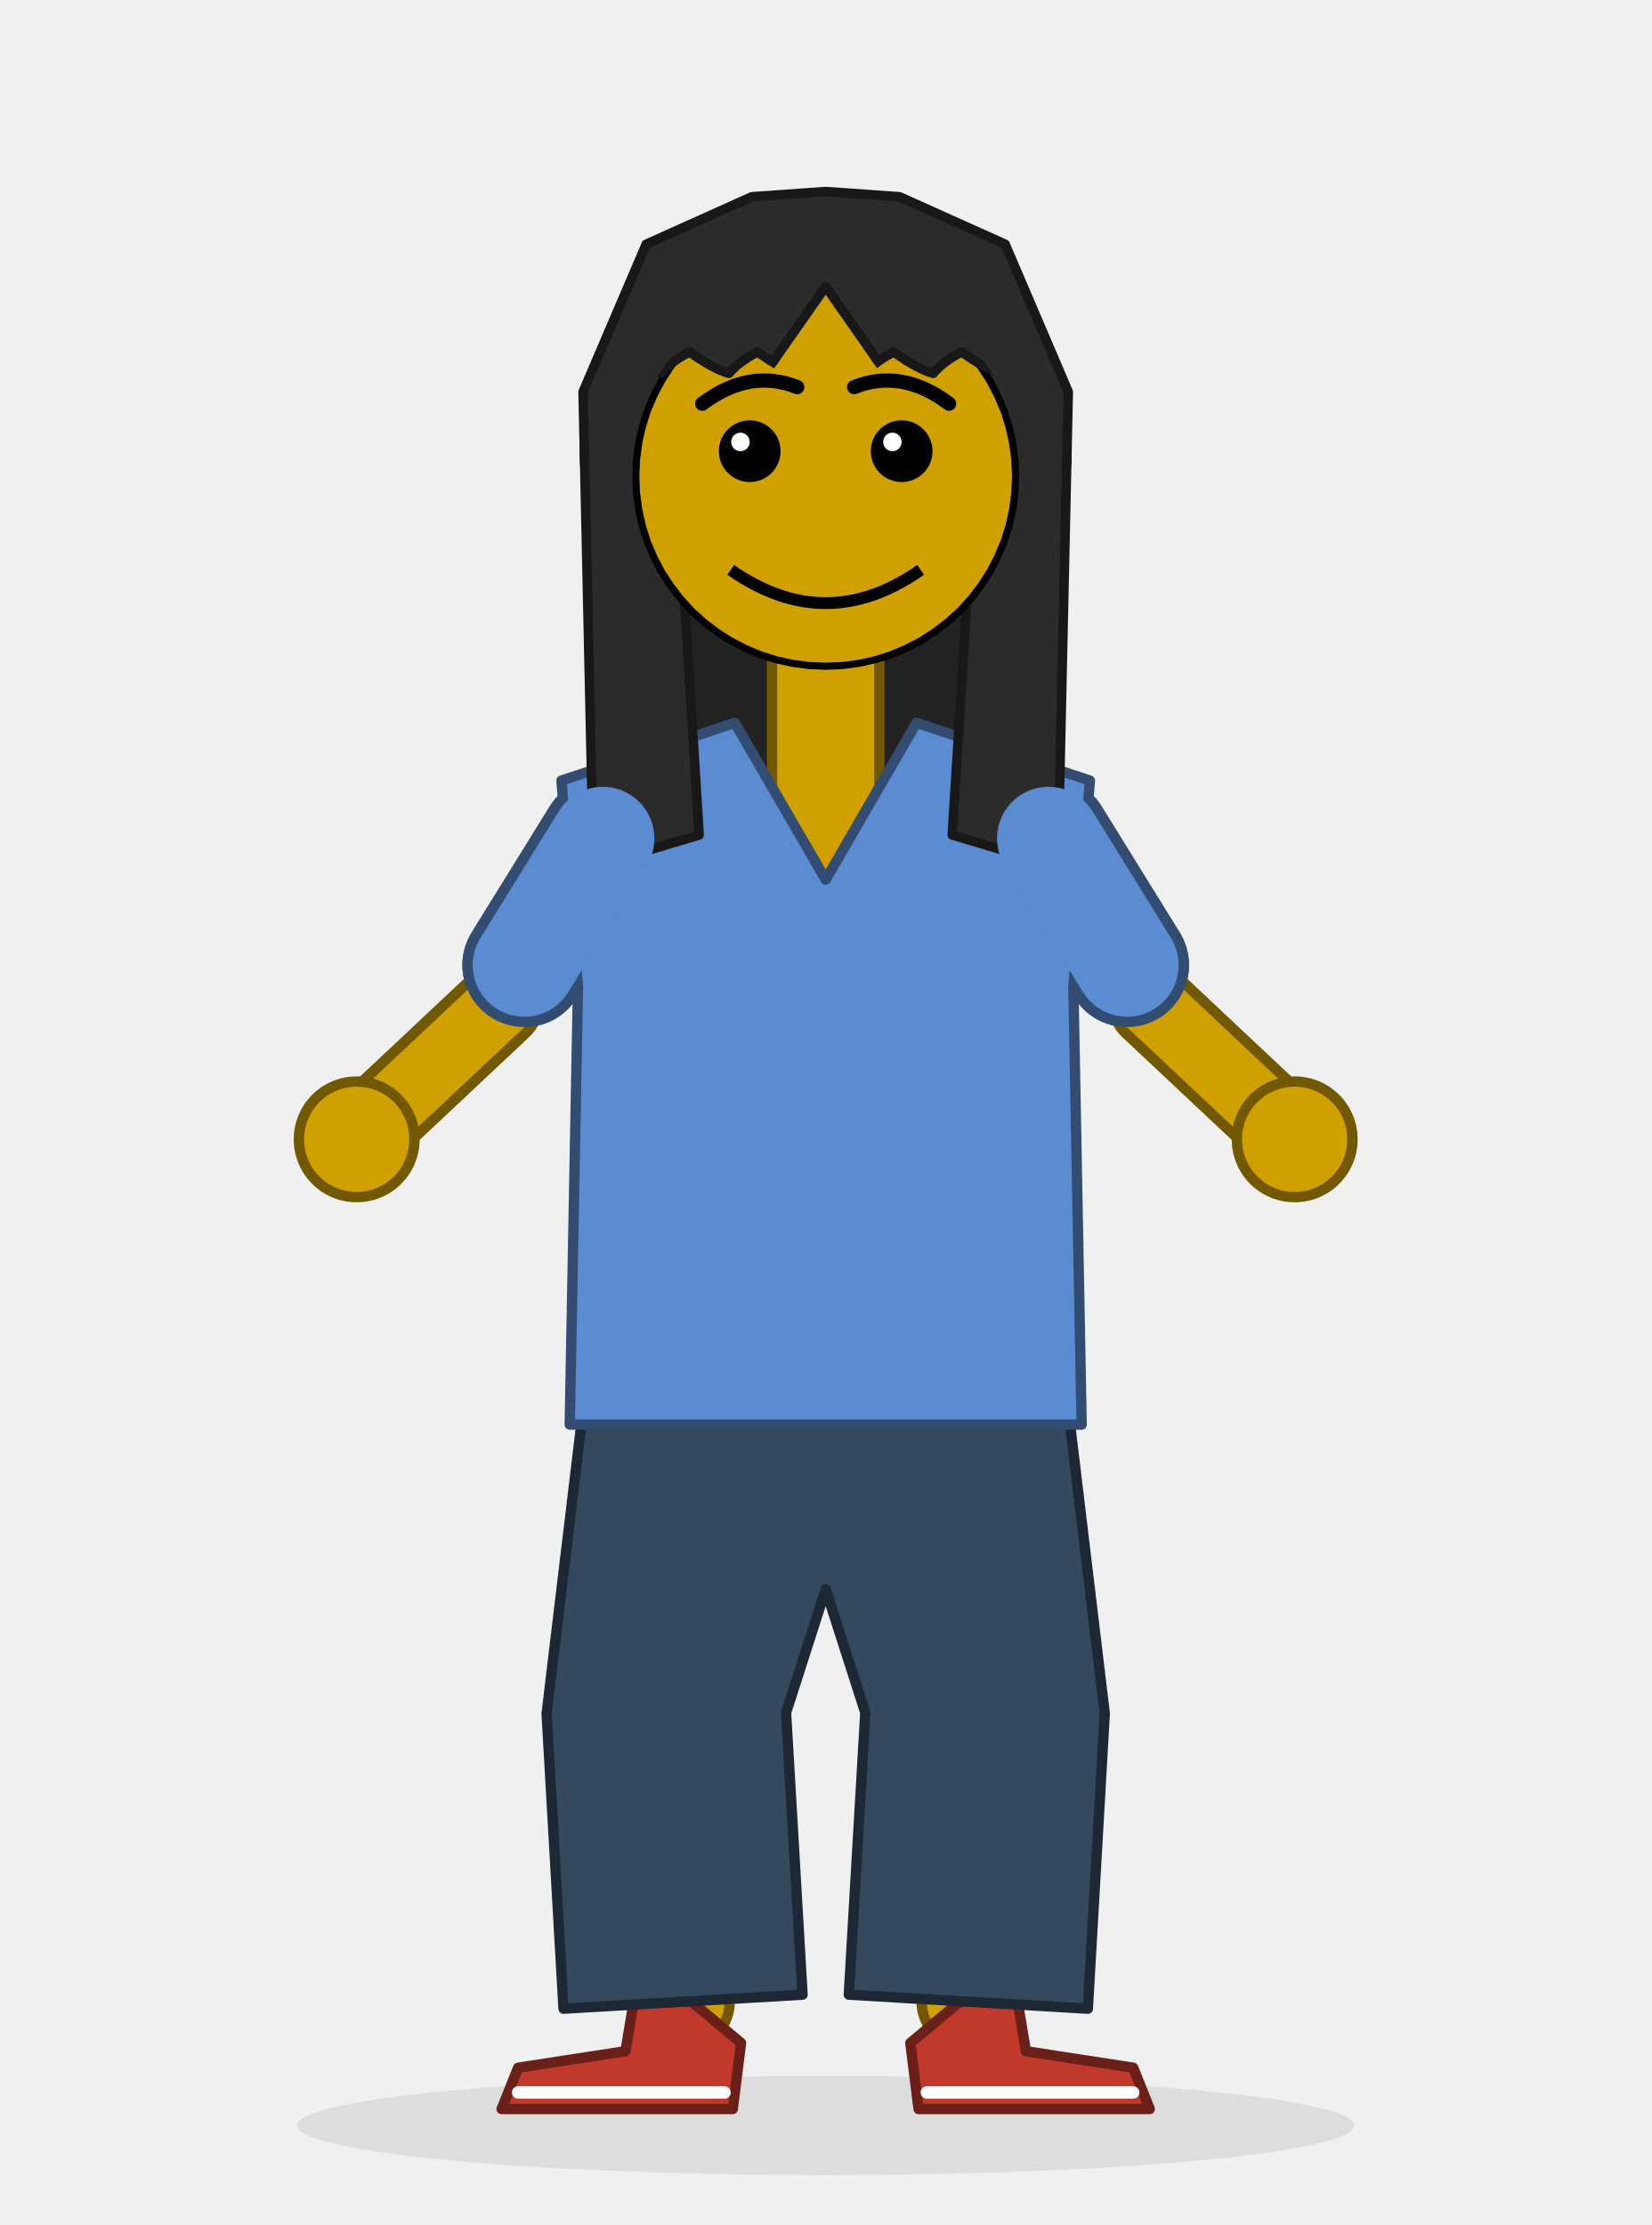
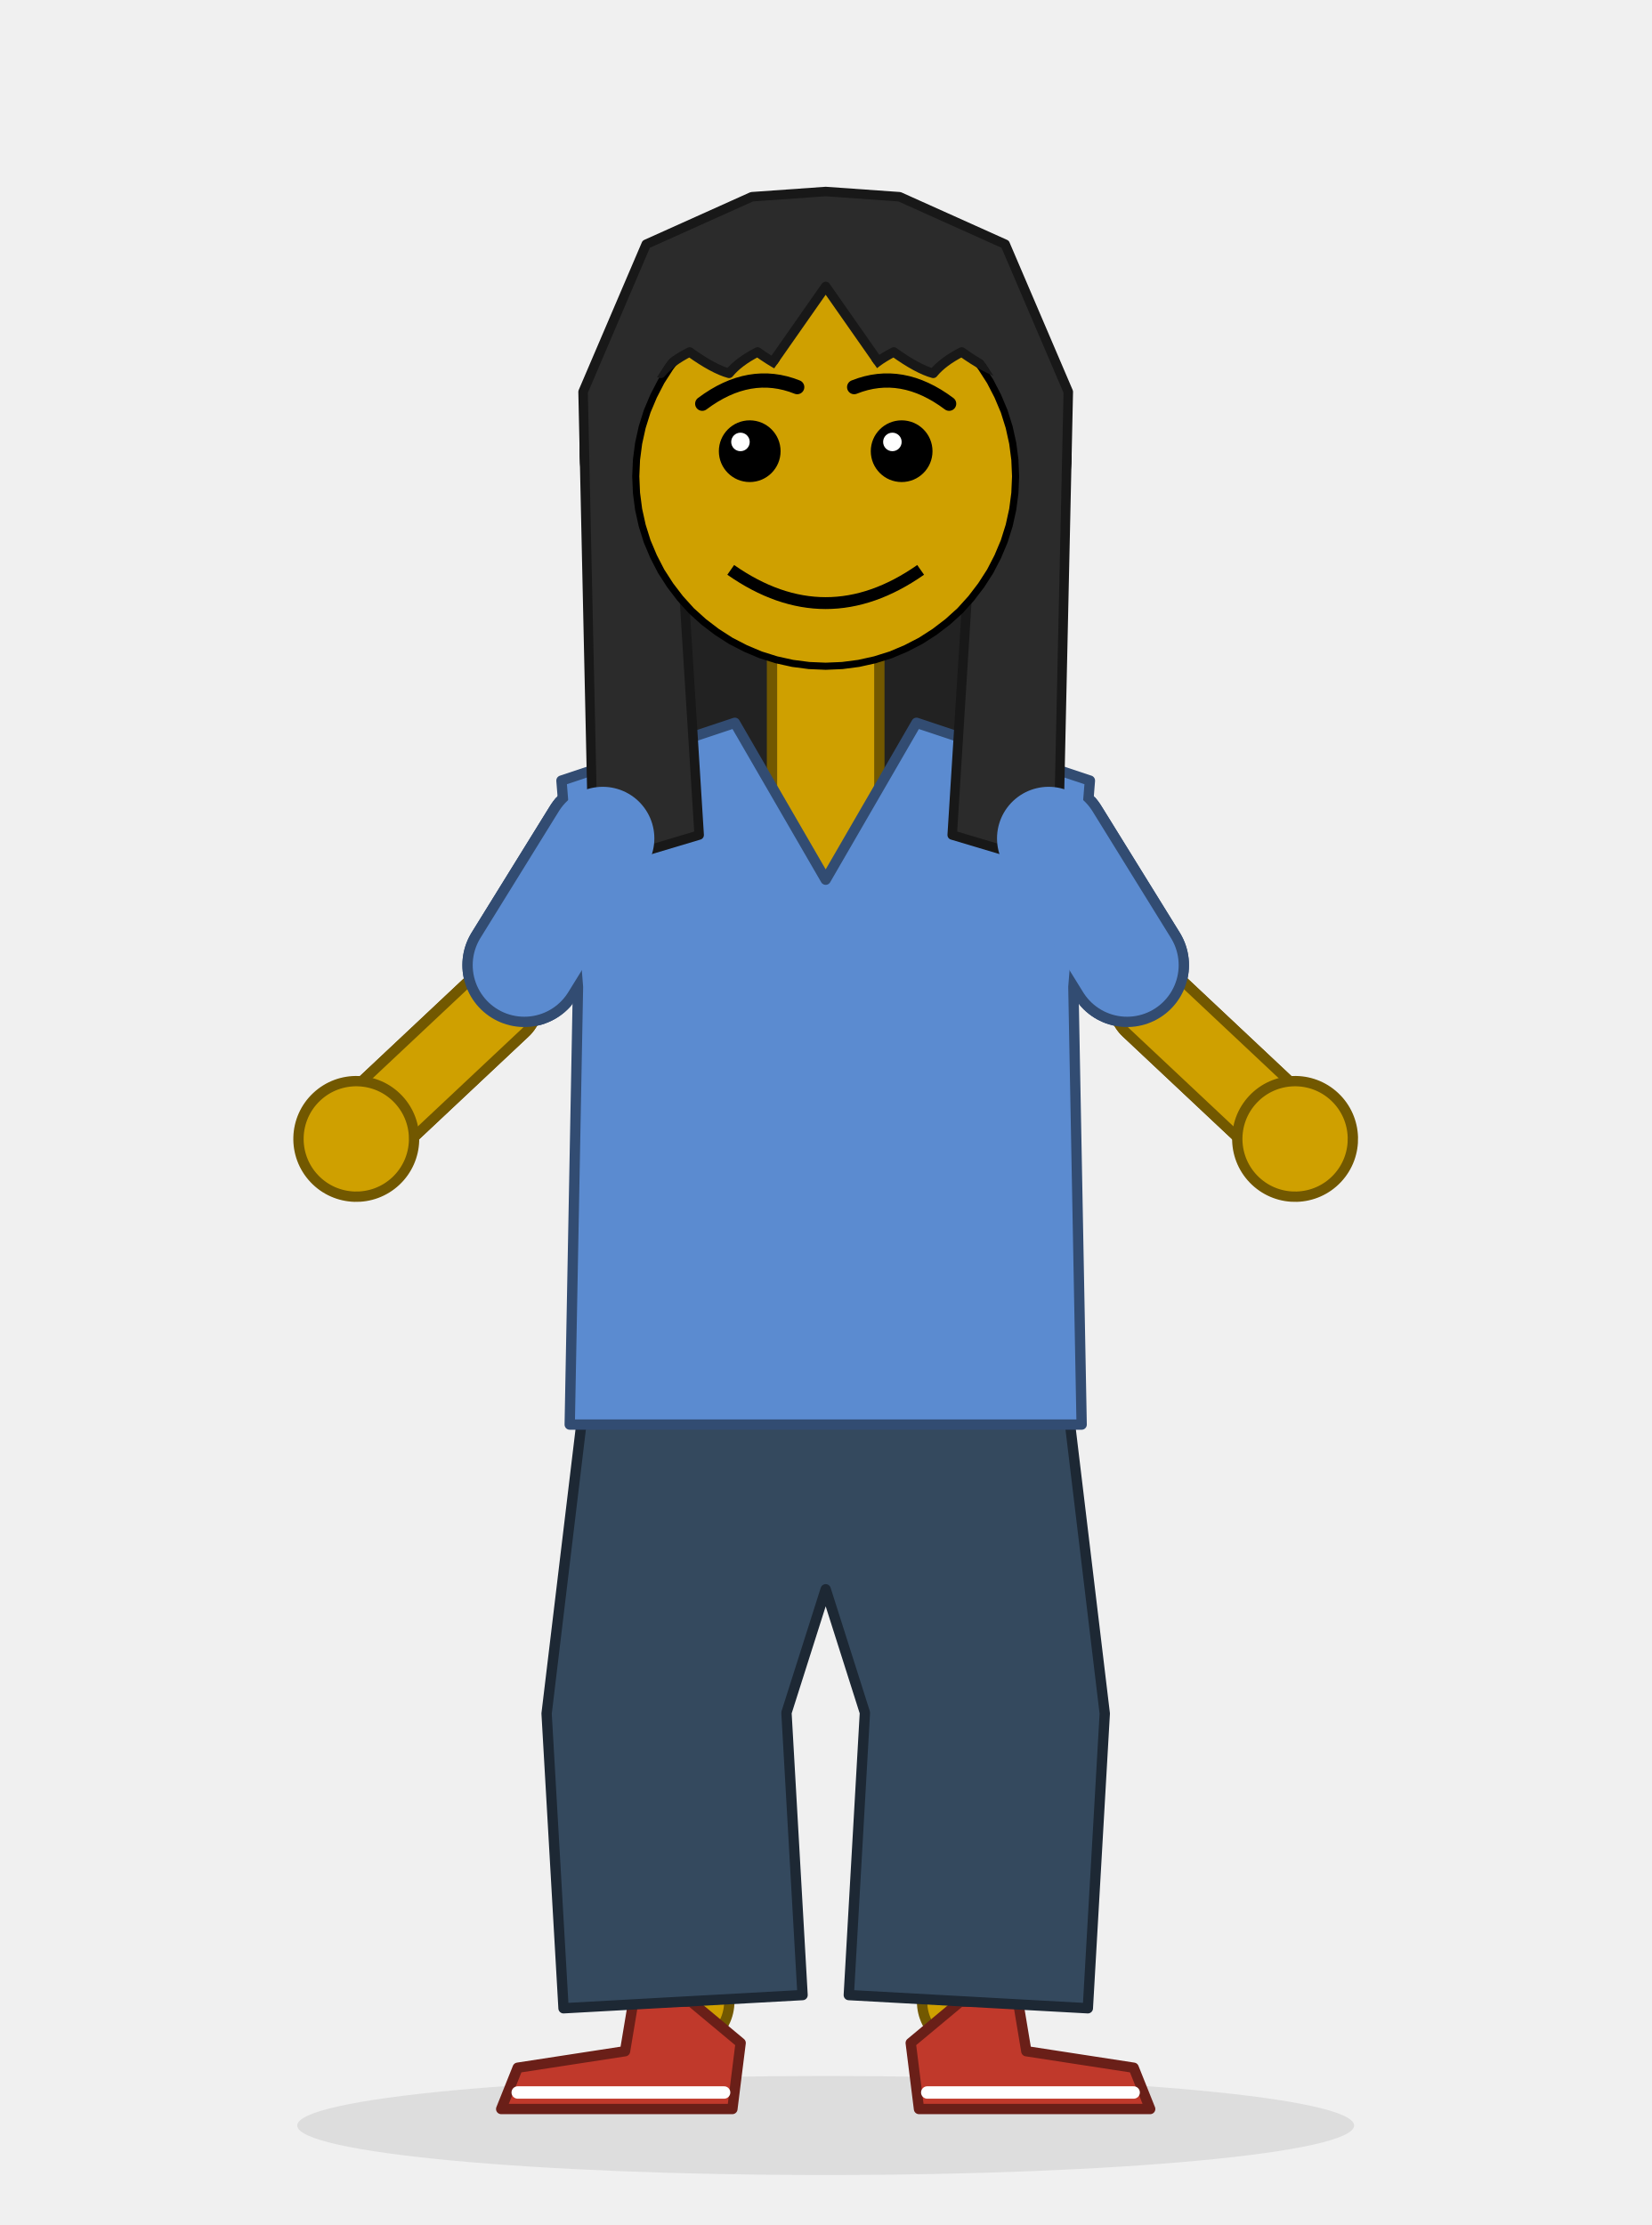
<svg xmlns="http://www.w3.org/2000/svg" id="pic" viewBox="-200 -195 400 538.8" width="400" height="539">
  <defs />
  <g id="figure" transform="translate(0 319.8) scale(1.000) translate(0 -319.8)">
    <ellipse cx="0" cy="319.8" rx="128" ry="12" fill="#000" opacity="0.080" />
    <g data-part="hair">
      <g transform="translate(-57.5 -143.3) scale(0.575)">
        <g transform="">
          <g transform="translate(100 110.6) scale(1.000 1.000) translate(-100 -110.6)">
            <polygon points="2.2,275 -2.2,75 24.4,12.8 68.9,-7.2 100,-9.4 131.1,-7.2 175.6,12.8 202.2,75 197.8,275" fill="#222222" stroke="#131313" stroke-width="3" stroke-linejoin="round" />
          </g>
        </g>
      </g>
    </g>
    <g data-part="pants">
-       <path class="lw-out" style="--lw:25px;--lwl:22.4px" d="M35 150 L38.6 219.9 L34.5 289.8" fill="none" stroke="#725800" stroke-width="25" stroke-linecap="round" stroke-linejoin="round" />
-       <path class="lw-in" style="--lw:20px;--lwl:20px" d="M35 150 L38.6 219.9 L34.5 289.8" fill="none" stroke="#cfa000" stroke-width="20" stroke-linecap="round" stroke-linejoin="round" />
-       <path class="lw-out" style="--lw:25px;--lwl:22.4px" d="M-35 150 L-38.6 219.9 L-34.5 289.8" fill="none" stroke="#725800" stroke-width="25" stroke-linecap="round" stroke-linejoin="round" />
-       <path class="lw-in" style="--lw:20px;--lwl:20px" d="M-35 150 L-38.6 219.9 L-34.5 289.8" fill="none" stroke="#cfa000" stroke-width="20" stroke-linecap="round" stroke-linejoin="round" />
+       <path class="lw-out" style="--lw:25px;--lwl:22.4px" d="M35 150 L38.5 219.9 L34.6 289.8" fill="none" stroke="#725800" stroke-width="25" stroke-linecap="round" stroke-linejoin="round" />
+       <path class="lw-in" style="--lw:20px;--lwl:20px" d="M35 150 L38.5 219.9 L34.6 289.8" fill="none" stroke="#cfa000" stroke-width="20" stroke-linecap="round" stroke-linejoin="round" />
+       <path class="lw-out" style="--lw:25px;--lwl:22.4px" d="M-35 150 L-38.5 219.9 L-34.6 289.8" fill="none" stroke="#725800" stroke-width="25" stroke-linecap="round" stroke-linejoin="round" />
+       <path class="lw-in" style="--lw:20px;--lwl:20px" d="M-35 150 L-38.5 219.9 L-34.6 289.8" fill="none" stroke="#cfa000" stroke-width="20" stroke-linecap="round" stroke-linejoin="round" />
    </g>
    <g data-part="feet">
-       <polygon points="32.5,289.8 46.5,289.8 48.5,301.8 74.5,305.8 78.5,315.8 22.5,315.8 20.5,299.8" fill="#c0392b" stroke="#6a1f18" stroke-width="2.5" stroke-linejoin="round" />
-       <line x1="24.5" y1="311.8" x2="74.5" y2="311.8" stroke="#ffffff" stroke-width="3" stroke-linecap="round" />
-       <polygon points="-32.5,289.8 -46.5,289.8 -48.5,301.8 -74.5,305.8 -78.5,315.8 -22.5,315.8 -20.5,299.8" fill="#c0392b" stroke="#6a1f18" stroke-width="2.5" stroke-linejoin="round" />
-       <line x1="-24.5" y1="311.8" x2="-74.5" y2="311.8" stroke="#ffffff" stroke-width="3" stroke-linecap="round" />
+       <polygon points="32.6,289.8 46.6,289.8 48.6,301.8 74.6,305.8 78.6,315.8 22.6,315.8 20.6,299.8" fill="#c0392b" stroke="#6a1f18" stroke-width="2.5" stroke-linejoin="round" />
+       <line x1="24.6" y1="311.8" x2="74.6" y2="311.8" stroke="#ffffff" stroke-width="3" stroke-linecap="round" />
+       <polygon points="-32.6,289.8 -46.6,289.8 -48.6,301.8 -74.6,305.8 -78.6,315.8 -22.6,315.8 -20.6,299.8" fill="#c0392b" stroke="#6a1f18" stroke-width="2.5" stroke-linejoin="round" />
+       <line x1="-24.6" y1="311.8" x2="-74.6" y2="311.8" stroke="#ffffff" stroke-width="3" stroke-linecap="round" />
    </g>
    <g data-part="pants">
-       <polygon points="-58,140 58,140 67.6,220 63.5,291.5 5.6,288.1 9.6,219.8 0,189.9 -9.6,219.8 -5.6,288.1 -63.5,291.5 -67.6,220" fill="#34495e" stroke="#1d2834" stroke-width="2.5" stroke-linejoin="round" />
+       <polygon points="-58,140 58,140 67.6,220 63.5,291.4 5.6,288.2 9.5,219.8 0,189.9 -9.5,219.8 -5.6,288.2 -63.5,291.4 -67.6,220" fill="#34495e" stroke="#1d2834" stroke-width="2.5" stroke-linejoin="round" />
    </g>
    <g data-part="shirt">
      <rect x="-13" y="-42" width="26" height="66" rx="4" fill="#cfa000" stroke="#725800" stroke-width="2.5" />
-       <path class="lw-out" style="--lw:21px;--lwl:18.4px" d="M54 8 L79 48.4 L113.6 80.9" fill="none" stroke="#725800" stroke-width="21" stroke-linecap="round" stroke-linejoin="round" />
-       <path class="lw-in" style="--lw:16px;--lwl:16px" d="M54 8 L79 48.4 L113.6 80.9" fill="none" stroke="#cfa000" stroke-width="16" stroke-linecap="round" stroke-linejoin="round" />
-       <path class="lw-out" style="--lw:21px;--lwl:18.4px" d="M-54 8 L-79 48.4 L-113.6 80.9" fill="none" stroke="#725800" stroke-width="21" stroke-linecap="round" stroke-linejoin="round" />
-       <path class="lw-in" style="--lw:16px;--lwl:16px" d="M-54 8 L-79 48.4 L-113.6 80.9" fill="none" stroke="#cfa000" stroke-width="16" stroke-linecap="round" stroke-linejoin="round" />
+       <path class="lw-out" style="--lw:21px;--lwl:18.4px" d="M54 8 L79.1 48.3 L113.7 80.8" fill="none" stroke="#725800" stroke-width="21" stroke-linecap="round" stroke-linejoin="round" />
+       <path class="lw-in" style="--lw:16px;--lwl:16px" d="M54 8 L79.1 48.3 L113.7 80.8" fill="none" stroke="#cfa000" stroke-width="16" stroke-linecap="round" stroke-linejoin="round" />
+       <path class="lw-out" style="--lw:21px;--lwl:18.4px" d="M-54 8 L-79.1 48.3 L-113.7 80.8" fill="none" stroke="#725800" stroke-width="21" stroke-linecap="round" stroke-linejoin="round" />
+       <path class="lw-in" style="--lw:16px;--lwl:16px" d="M-54 8 L-79.1 48.3 L-113.7 80.8" fill="none" stroke="#cfa000" stroke-width="16" stroke-linecap="round" stroke-linejoin="round" />
      <path class="lw-out" style="--lw:32.4px;--lwl:32.4px" d="M54 8 L73 38.7" fill="none" stroke="none" stroke-width="32.4" stroke-linecap="round" stroke-linejoin="round" />
      <path class="lw-in" style="--lw:30px;--lwl:30px" d="M54 8 L73 38.7" fill="none" stroke="#324c72" stroke-width="30" stroke-linecap="round" stroke-linejoin="round" />
      <path class="lw-out" style="--lw:32.4px;--lwl:32.4px" d="M-54 8 L-73 38.7" fill="none" stroke="none" stroke-width="32.4" stroke-linecap="round" stroke-linejoin="round" />
      <path class="lw-in" style="--lw:30px;--lwl:30px" d="M-54 8 L-73 38.7" fill="none" stroke="#324c72" stroke-width="30" stroke-linecap="round" stroke-linejoin="round" />
      <polygon points="-22,-20 0,18 22,-20 64,-6 60,44 62,150 -62,150 -60,44 -64,-6" fill="#5b8bd0" stroke="#324c72" stroke-width="2.5" stroke-linejoin="round" />
    </g>
    <g data-part="head">
      <g transform="translate(-57.5 -143.3) scale(0.575)">
        <path d="M26 87.5 Q21.8 79 9.2 80 Q-3.4 82.5 -2 105 Q-0.6 122.5 7.8 129 Q10.6 141 17.6 139 Q22.7 136 21.8 128 L26 125 Z" fill="#cfa000" stroke="black" stroke-width="3" stroke-linejoin="round" />
        <path d="M17.6 92.5 Q5 90 5.9 110 Q6.4 120 13.4 124" fill="none" stroke="#725800" stroke-width="2.5" stroke-linecap="round" />
        <path d="M174 87.5 Q178.2 79 190.8 80 Q203.4 82.5 202 105 Q200.6 122.5 192.2 129 Q189.4 141 182.4 139 Q177.3 136 178.2 128 L174 125 Z" fill="#cfa000" stroke="black" stroke-width="3" stroke-linejoin="round" />
        <path d="M182.4 92.5 Q195 90 194.1 110 Q193.6 120 186.6 124" fill="none" stroke="#725800" stroke-width="2.5" stroke-linecap="round" />
      </g>
    </g>
    <g data-part="hair">
      <g transform="translate(-57.5 -143.3) scale(0.575)">
        <g transform="">
          <g transform="translate(100 110.6) scale(1.000 1.000) translate(-100 -110.6)">
            <polygon points="2.2,275 -2.2,75 24.4,12.8 68.9,-7.2 100,-9.4 131.1,-7.2 175.6,12.8 202.2,75 197.8,275 153.3,261.7 162.2,119.5 100,30.6 37.8,119.5 46.7,261.7" fill="#2b2b2b" stroke="#181818" stroke-width="4" stroke-linejoin="round" />
          </g>
        </g>
      </g>
    </g>
    <g data-part="head">
      <g transform="translate(-57.5 -143.3) scale(0.575)">
        <defs>
          <clipPath id="above-crack">
            <rect x="-2000" y="-4000" width="4200" height="4060" />
          </clipPath>
          <clipPath id="below-crack">
            <rect x="-2000" y="60" width="4200" height="4000" />
          </clipPath>
        </defs>
        <path d="M180 110.6 L179.7 117.6 L178.8 124.5 L177.3 131.3 L175.2 138 L172.5 144.4 L169.3 150.6 L165.5 156.5 L161.3 162 L156.6 167.2 L151.4 171.9 L145.9 176.1 L140 179.9 L133.8 183.1 L127.4 185.8 L120.7 187.9 L113.9 189.4 L107 190.3 L100 190.6 L93 190.3 L86.1 189.4 L79.3 187.9 L72.6 185.8 L66.2 183.1 L60 179.9 L54.1 176.1 L48.6 171.9 L43.4 167.2 L38.7 162 L34.5 156.5 L30.7 150.6 L27.5 144.4 L24.8 138 L22.7 131.3 L21.2 124.5 L20.3 117.6 L20 110.6 L20.3 103.6 L21.2 96.7 L22.7 89.9 L24.8 83.2 L27.5 76.8 L30.7 70.6 L34.5 64.7 L38.7 59.2 L43.4 54 L48.6 49.3 L54.1 45.1 L60 41.3 L66.2 38.1 L72.6 35.4 L79.3 33.3 L86.1 31.8 L93 30.9 L100 30.6 L107 30.9 L113.9 31.8 L120.7 33.3 L127.4 35.4 L133.8 38.1 L140 41.3 L145.9 45.1 L151.4 49.3 L156.6 54 L161.3 59.2 L165.5 64.7 L169.3 70.6 L172.5 76.8 L175.2 83.2 L177.3 89.9 L178.8 96.7 L179.7 103.6 Z" fill="#cfa000" stroke="black" stroke-width="3" />
      </g>
    </g>
    <g data-part="eyes">
      <g transform="translate(-57.5 -143.3) scale(0.575)">
        <g transform="translate(0 0)">
          <g transform="rotate(0 68 100) translate(68 100) scale(1 1.000) translate(-68 -100)">
            <circle cx="68" cy="100" r="13" fill="#000000" />
          </g>
          <circle cx="64.1" cy="96.1" r="3.9" fill="#ffffff" />
          <g transform="rotate(0 132 100) translate(132 100) scale(1 1.000) translate(-132 -100)">
            <circle cx="132" cy="100" r="13" fill="#000000" />
          </g>
          <circle cx="128.1" cy="96.1" r="3.9" fill="#ffffff" />
        </g>
      </g>
    </g>
    <g data-part="head">
      <g transform="translate(-57.5 -143.3) scale(0.575)">
        <path d="M48 80 Q68 65 88 73 M152 80 Q132 65 112 73" stroke="black" fill="none" stroke-width="6" stroke-linecap="round" />
        <g transform="translate(100 150) scale(1.000 1.000) translate(-100 -150)">
          <path d="M60 150 Q100 178 140 150" stroke="black" fill="none" stroke-width="5" stroke-linejoin="round" />
        </g>
      </g>
    </g>
    <g data-part="hair">
      <g transform="translate(-57.5 -143.3) scale(0.575)">
        <defs>
          <clipPath id="bangs-head">
            <path d="M180 110.6 L179.7 117.6 L178.8 124.5 L177.3 131.3 L175.2 138 L172.5 144.4 L169.3 150.6 L165.5 156.5 L161.3 162 L156.6 167.2 L151.4 171.9 L145.9 176.1 L140 179.9 L133.8 183.1 L127.4 185.8 L120.7 187.9 L113.9 189.4 L107 190.3 L100 190.6 L93 190.3 L86.1 189.4 L79.3 187.9 L72.6 185.8 L66.2 183.1 L60 179.9 L54.1 176.1 L48.6 171.9 L43.4 167.2 L38.7 162 L34.5 156.5 L30.7 150.6 L27.5 144.4 L24.8 138 L22.7 131.3 L21.2 124.5 L20.3 117.6 L20 110.6 L20.3 103.6 L21.2 96.7 L22.7 89.9 L24.8 83.2 L27.5 76.8 L30.7 70.6 L34.5 64.7 L38.7 59.2 L43.4 54 L48.6 49.3 L54.1 45.1 L60 41.3 L66.2 38.1 L72.6 35.4 L79.3 33.3 L86.1 31.8 L93 30.9 L100 30.6 L107 30.9 L113.9 31.8 L120.7 33.3 L127.4 35.4 L133.8 38.1 L140 41.3 L145.9 45.1 L151.4 49.3 L156.6 54 L161.3 59.2 L165.5 64.7 L169.3 70.6 L172.5 76.8 L175.2 83.2 L177.3 89.9 L178.8 96.7 L179.7 103.6 Z" transform="translate(100 110.6) scale(1.0313 1.0313) translate(-100 -110.6)" />
          </clipPath>
          <clipPath id="bangs-above">
            <path d="M-386 58.2 L14 58.2 Q24 65.4 30.6 67.2 Q34.6 62.3 42.7 58.2 Q52.7 65.4 59.3 67.2 Q63.3 62.3 71.3 58.2 Q81.4 65.4 88 67.2 Q92 62.3 100 58.2 Q110 65.4 116.6 67.2 Q120.6 62.3 128.7 58.2 Q138.7 65.4 145.3 67.2 Q149.3 62.3 157.3 58.2 Q167.4 65.4 174 67.2 Q178 62.3 186 58.2 L586 58.2 V-3000 H-386 Z" />
          </clipPath>
          <mask id="bangs-hair" maskUnits="userSpaceOnUse" x="-3000" y="-3000" width="6000" height="6000">
            <g transform="translate(100 110.6) scale(1.000 1.000) translate(-100 -110.6)">
              <polygon points="2.2,275 -2.2,75 24.4,12.8 68.9,-7.2 100,-9.4 131.1,-7.2 175.6,12.8 202.2,75 197.8,275 153.3,261.7 162.2,119.5 100,30.6 37.8,119.5 46.7,261.7" fill="#ffffff" stroke="#ffffff" stroke-width="4" stroke-linejoin="round" />
            </g>
          </mask>
        </defs>
        <g clip-path="url(#bangs-head)">
          <g clip-path="url(#bangs-above)">
            <g transform="translate(100 110.6) scale(1.000 1.000) translate(-100 -110.6)">
              <polygon points="2.2,275 -2.2,75 24.4,12.8 68.9,-7.2 100,-9.4 131.1,-7.2 175.6,12.8 202.2,75 197.8,275 153.3,261.7 162.2,119.5 100,30.6 37.8,119.5 46.7,261.7" fill="#2b2b2b" stroke="#181818" stroke-width="4" stroke-linejoin="round" />
            </g>
          </g>
          <path d="M14 58.2 Q24 65.4 30.6 67.2 Q34.6 62.3 42.7 58.2 Q52.7 65.4 59.3 67.2 Q63.3 62.3 71.3 58.2 Q81.4 65.4 88 67.2 Q92 62.3 100 58.2 Q110 65.4 116.6 67.2 Q120.6 62.3 128.7 58.2 Q138.7 65.4 145.3 67.2 Q149.3 62.3 157.3 58.2 Q167.4 65.4 174 67.2 Q178 62.3 186 58.2" fill="none" stroke="#181818" stroke-width="4" stroke-linejoin="round" stroke-linecap="round" mask="url(#bangs-hair)" />
        </g>
      </g>
    </g>
    <g data-part="shirt">
      <clipPath id="off-body">
        <path clip-rule="evenodd" d="M-5000 -5000 H5000 V5000 H-5000 Z M-21.3,-21.8 L0,15 L21.3,-21.8 L65.6,-7.1 L61.5,44 L63.5,151.5 L-63.5,151.5 L-61.5,44 L-65.6,-7.1 Z" />
      </clipPath>
      <g clip-path="url(#off-body)">
-         <path class="lw-out" style="--lw:21px;--lwl:18.4px" d="M54 8 L79 48.4 L113.6 80.9" fill="none" stroke="#725800" stroke-width="21" stroke-linecap="round" stroke-linejoin="round" />
-         <path class="lw-in" style="--lw:16px;--lwl:16px" d="M54 8 L79 48.4 L113.6 80.9" fill="none" stroke="#cfa000" stroke-width="16" stroke-linecap="round" stroke-linejoin="round" />
-         <path class="lw-out" style="--lw:21px;--lwl:18.4px" d="M-54 8 L-79 48.4 L-113.6 80.9" fill="none" stroke="#725800" stroke-width="21" stroke-linecap="round" stroke-linejoin="round" />
-         <path class="lw-in" style="--lw:16px;--lwl:16px" d="M-54 8 L-79 48.4 L-113.6 80.9" fill="none" stroke="#cfa000" stroke-width="16" stroke-linecap="round" stroke-linejoin="round" />
+         <path class="lw-out" style="--lw:21px;--lwl:18.4px" d="M54 8 L79.1 48.3 L113.7 80.8" fill="none" stroke="#725800" stroke-width="21" stroke-linecap="round" stroke-linejoin="round" />
+         <path class="lw-in" style="--lw:16px;--lwl:16px" d="M54 8 L79.1 48.3 L113.7 80.8" fill="none" stroke="#cfa000" stroke-width="16" stroke-linecap="round" stroke-linejoin="round" />
+         <path class="lw-out" style="--lw:21px;--lwl:18.4px" d="M-54 8 L-79.1 48.3 L-113.7 80.8" fill="none" stroke="#725800" stroke-width="21" stroke-linecap="round" stroke-linejoin="round" />
+         <path class="lw-in" style="--lw:16px;--lwl:16px" d="M-54 8 L-79.1 48.3 L-113.7 80.8" fill="none" stroke="#cfa000" stroke-width="16" stroke-linecap="round" stroke-linejoin="round" />
        <path class="lw-out" style="--lw:32.4px;--lwl:32.4px" d="M54 8 L73 38.7" fill="none" stroke="none" stroke-width="32.4" stroke-linecap="round" stroke-linejoin="round" />
        <path class="lw-in" style="--lw:30px;--lwl:30px" d="M54 8 L73 38.7" fill="none" stroke="#324c72" stroke-width="30" stroke-linecap="round" stroke-linejoin="round" />
        <path class="lw-out" style="--lw:32.4px;--lwl:32.4px" d="M-54 8 L-73 38.7" fill="none" stroke="none" stroke-width="32.4" stroke-linecap="round" stroke-linejoin="round" />
        <path class="lw-in" style="--lw:30px;--lwl:30px" d="M-54 8 L-73 38.7" fill="none" stroke="#324c72" stroke-width="30" stroke-linecap="round" stroke-linejoin="round" />
      </g>
      <path class="lw-in" style="--lw:25px;--lwl:25px" d="M54 8 L73 38.7" fill="none" stroke="#5b8bd0" stroke-width="25" stroke-linecap="round" stroke-linejoin="round" />
      <path class="lw-in" style="--lw:25px;--lwl:25px" d="M-54 8 L-73 38.7" fill="none" stroke="#5b8bd0" stroke-width="25" stroke-linecap="round" stroke-linejoin="round" />
    </g>
    <g data-part="hands">
-       <g transform="translate(113.6 80.9) rotate(43.2) scale(1 1)">
+       <g transform="translate(113.7 80.8) rotate(43.2) scale(1 1)">
        <circle r="14" fill="#cfa000" stroke="#725800" stroke-width="2.5" />
      </g>
-       <g transform="translate(-113.6 80.9) rotate(136.8) scale(1 -1)">
+       <g transform="translate(-113.7 80.8) rotate(136.8) scale(1 -1)">
        <circle r="14" fill="#cfa000" stroke="#725800" stroke-width="2.5" />
      </g>
    </g>
  </g>
</svg>
